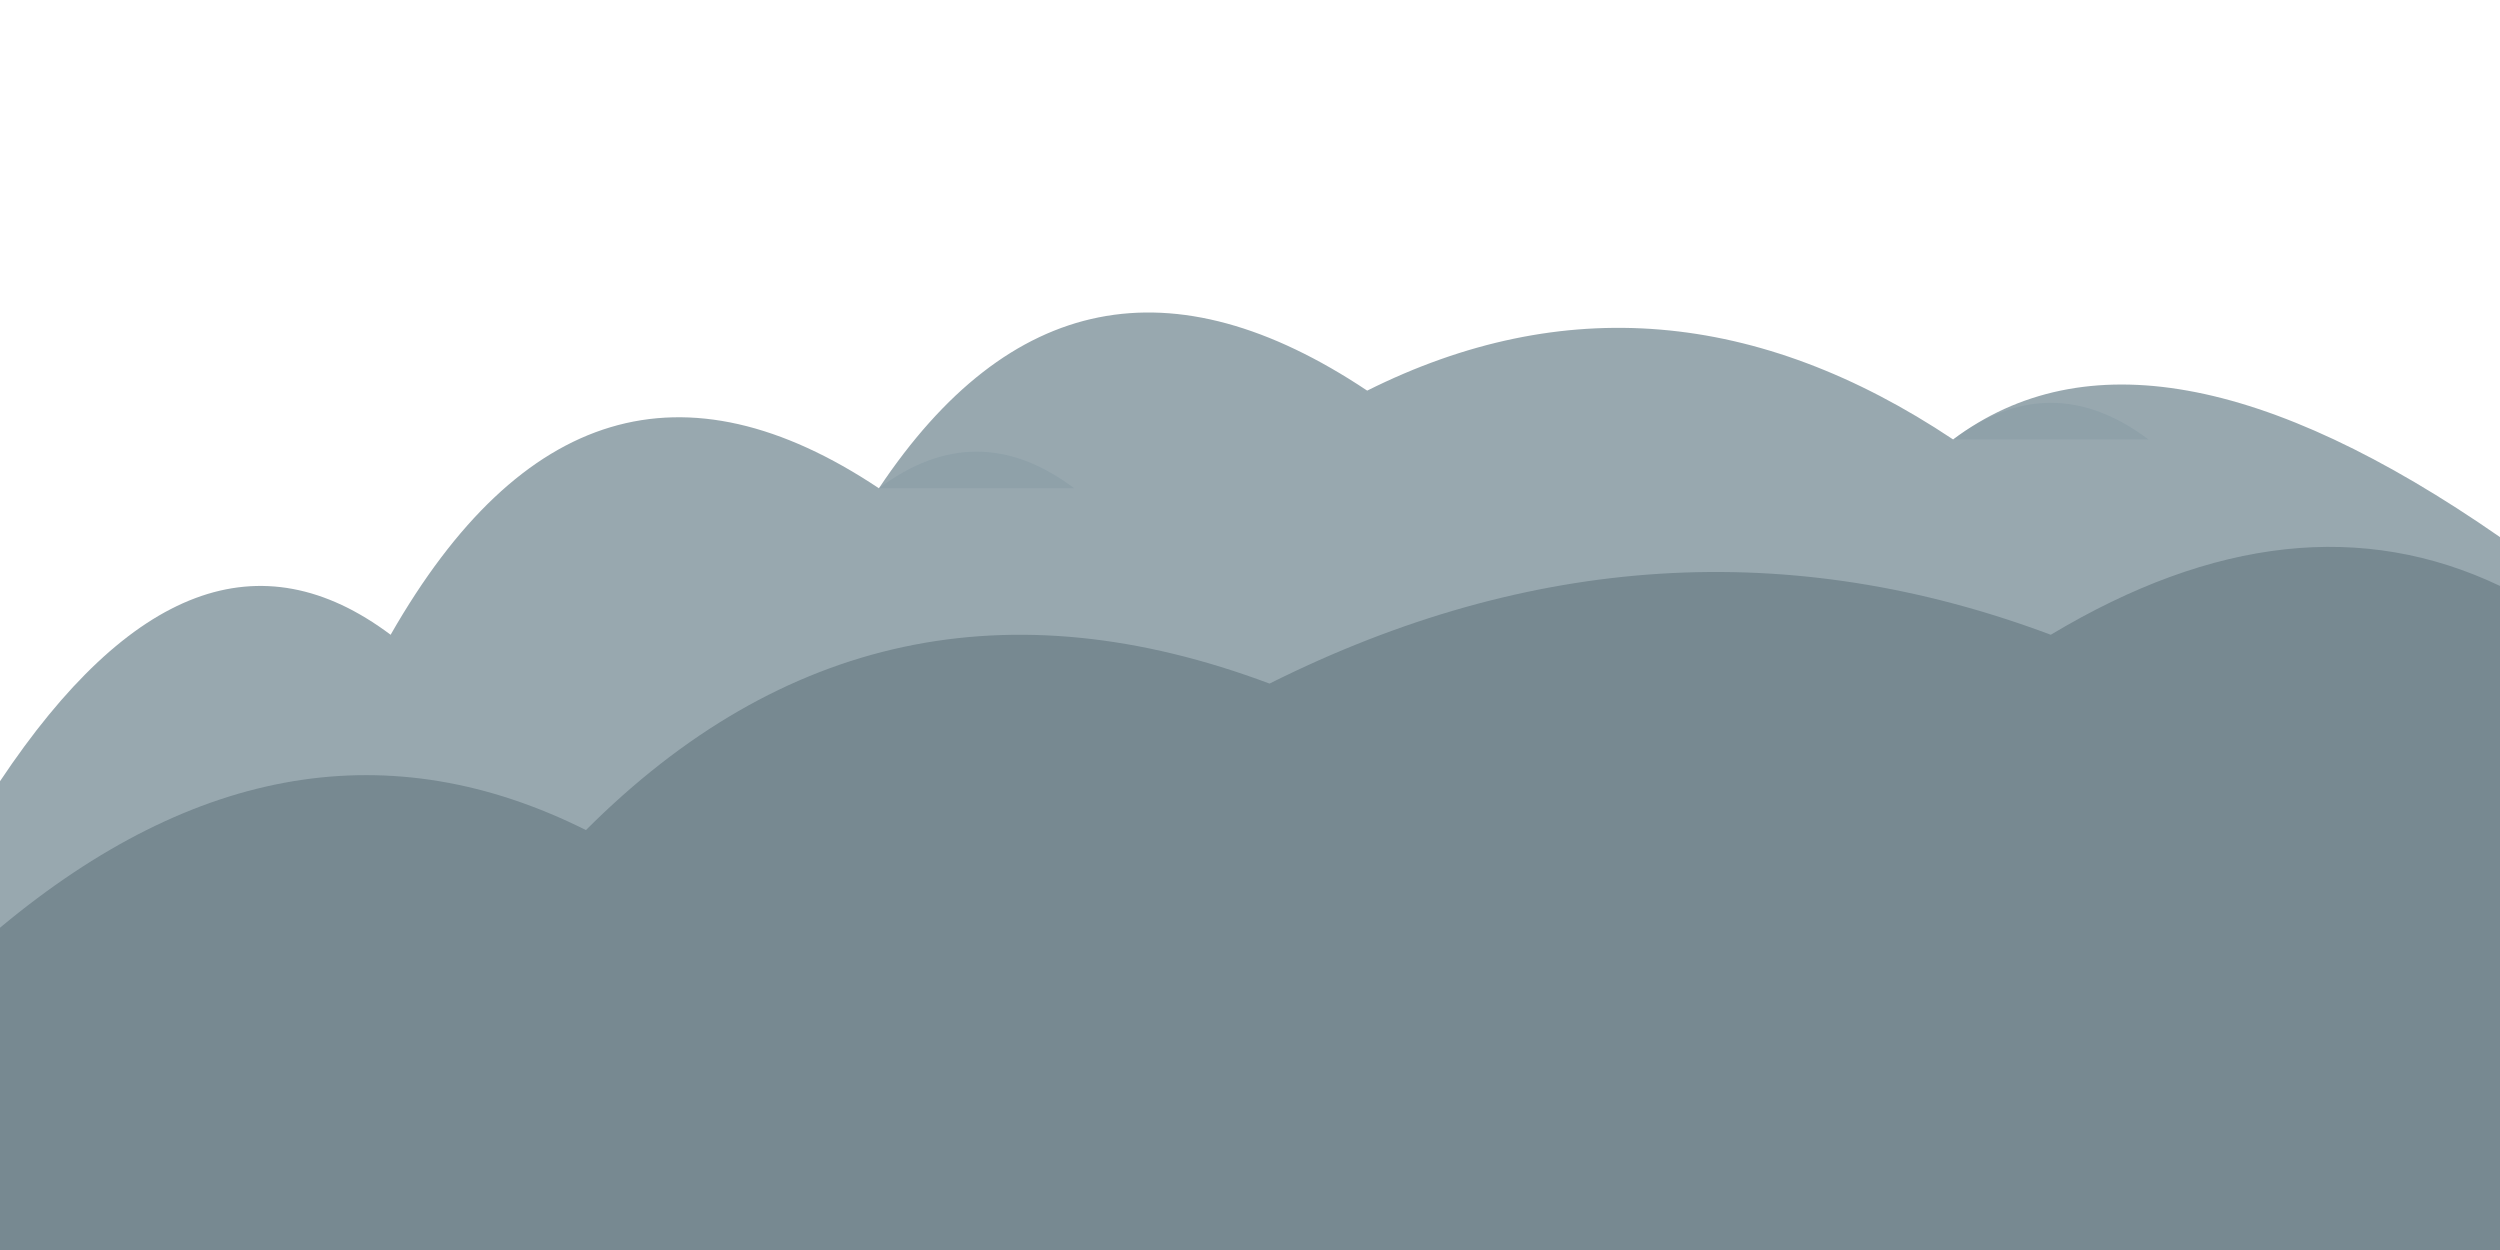
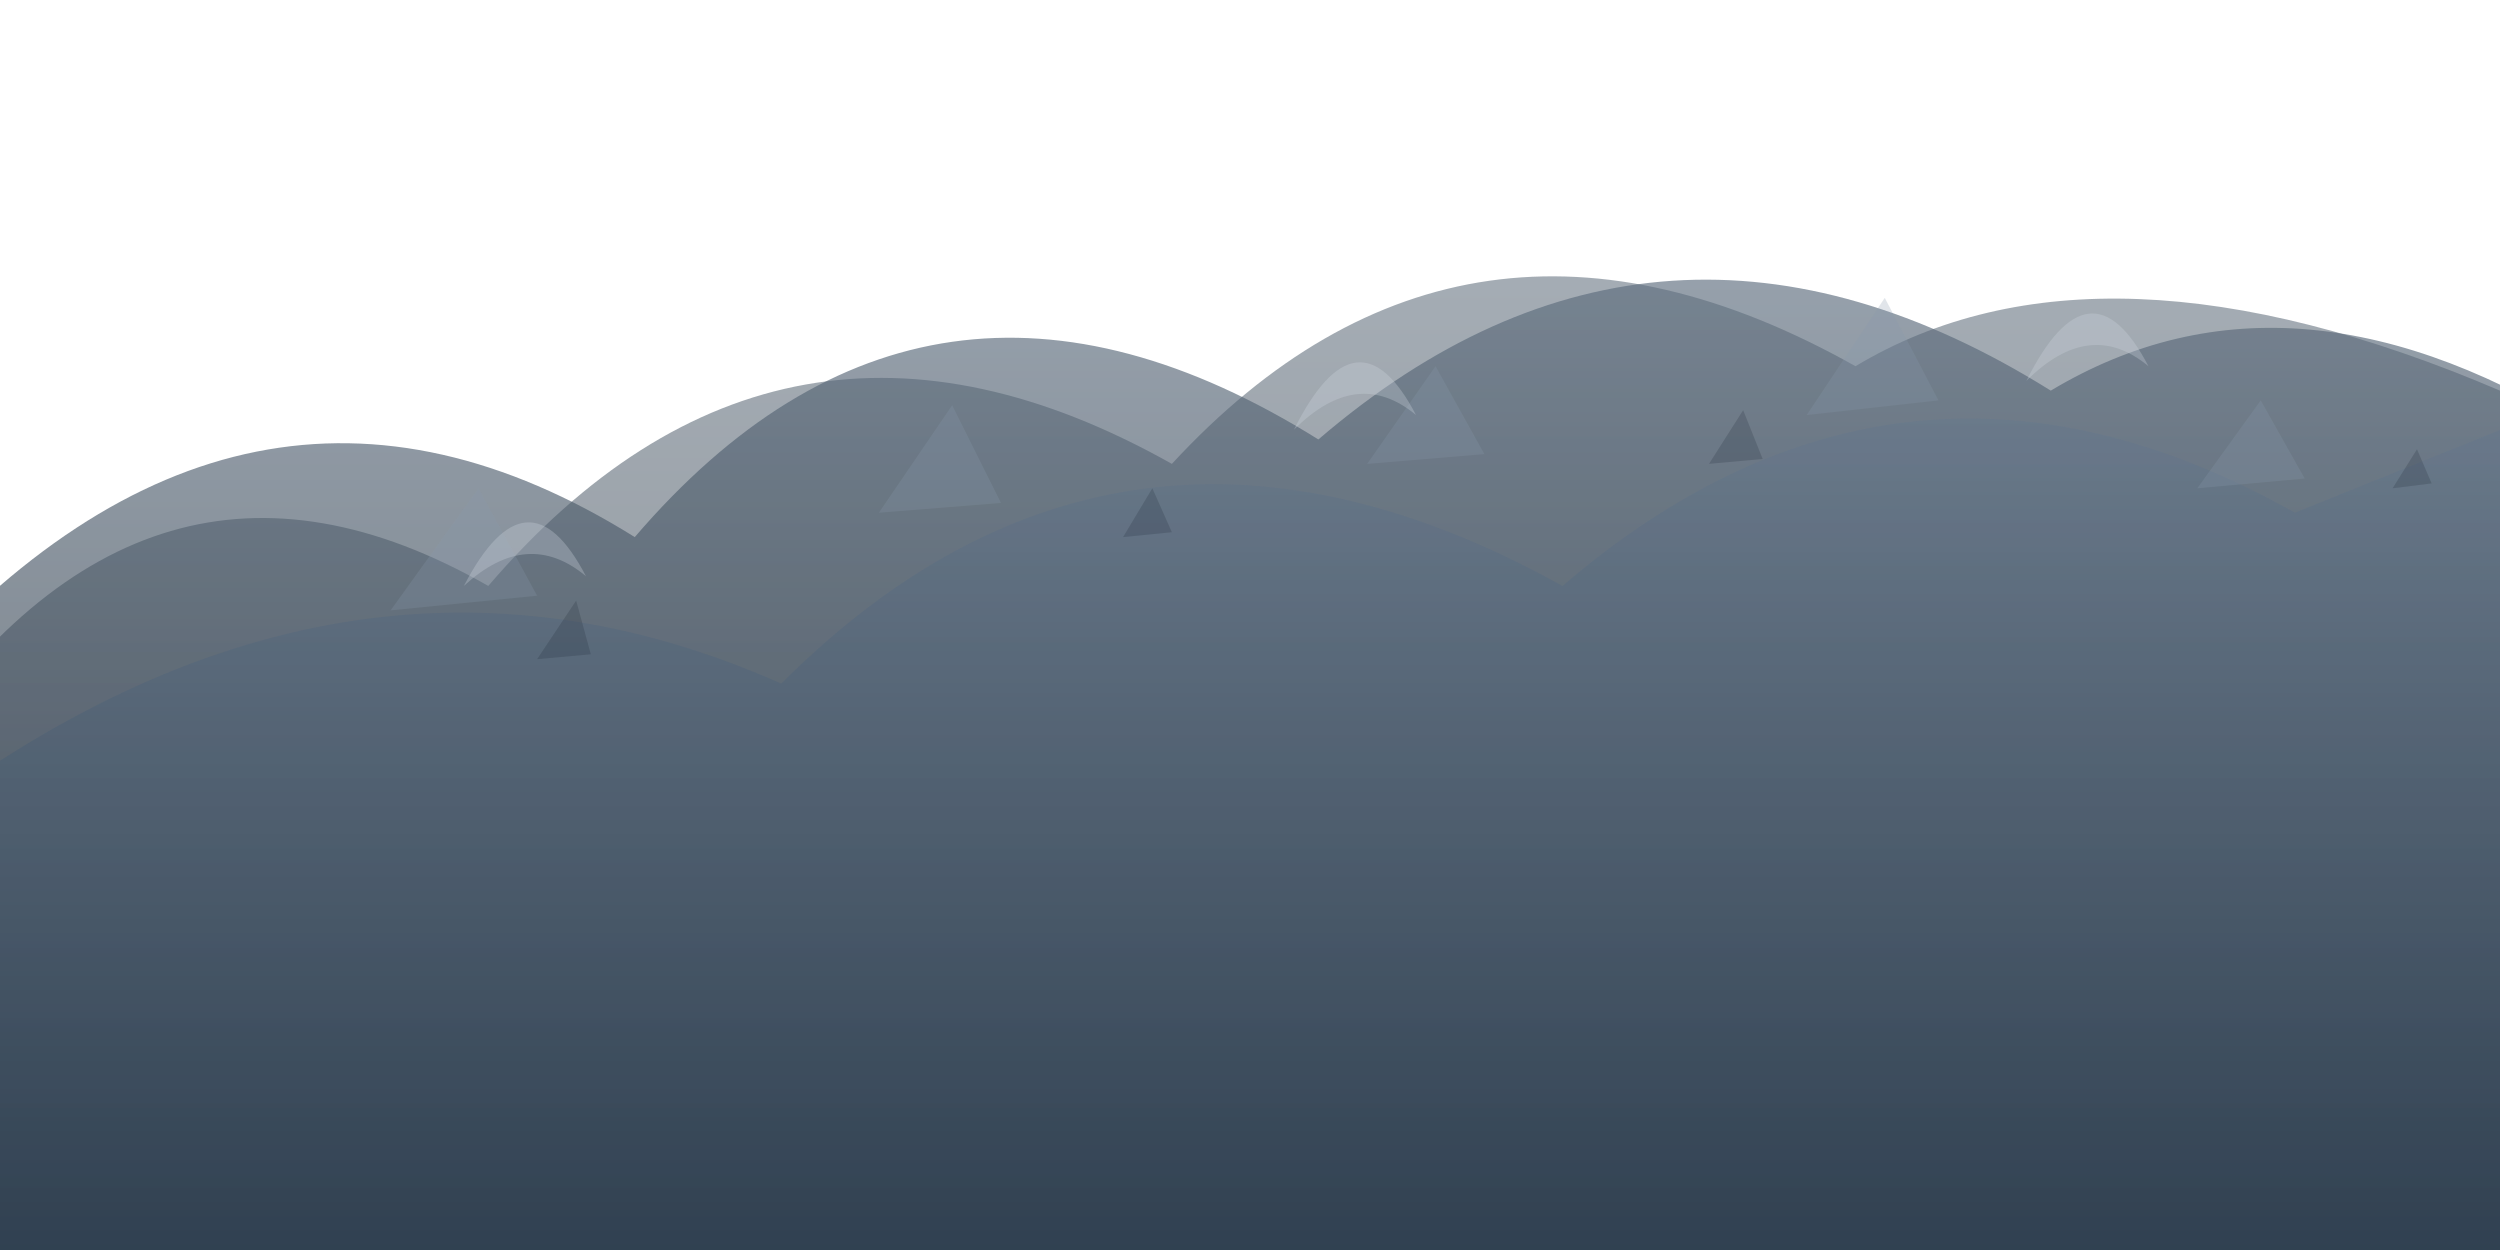
<svg xmlns="http://www.w3.org/2000/svg" width="512" height="256" viewBox="0 0 512 256">
-   <path d="M0,256 L0,160 Q40,100 80,130 Q120,60 180,100 Q220,40 280,80 Q340,50 400,90 Q440,60 512,110 L512,256 Z" fill="#546E7A" opacity="0.6" />
-   <path d="M0,256 L0,190 Q60,140 120,170 Q180,110 260,140 Q340,100 420,130 Q470,100 512,120 L512,256 Z" fill="#455A64" opacity="0.4" />
-   <path d="M180,100 Q200,85 220,100" fill="#78909C" opacity="0.3" />
-   <path d="M400,90 Q420,75 440,90" fill="#78909C" opacity="0.3" />
+   <defs>
+     <linearGradient id="mr1" x1="0" y1="0" x2="0" y2="1">
+       <stop offset="0%" stop-color="#6B7B8D" />
+       <stop offset="100%" stop-color="#2C3E50" />
+     </linearGradient>
+     <linearGradient id="mr2" x1="0" y1="0" x2="0" y2="1">
+       <stop offset="0%" stop-color="#5D6D7E" />
+       <stop offset="100%" stop-color="#1B2631" />
+     </linearGradient>
+     <linearGradient id="mr3" x1="0" y1="0" x2="0" y2="1">
+       <stop offset="0%" stop-color="#4A5A6A" />
+       <stop offset="100%" stop-color="#111D28" />
+     </linearGradient>
+   </defs>
+   <path d="M-20,256 L-20,155 Q30,80 100,120 Q160,50 240,95 Q300,30 380,75 Q430,45 512,80 L532,256 Z" fill="url(#mr3)" opacity="0.5" />
+   <path d="M-20,256 L-20,140 Q50,60 130,110 Q190,40 270,90 Q340,30 420,80 Q470,50 532,90 L532,256 Z" fill="url(#mr2)" opacity="0.65" />
+   <path d="M-20,256 L-20,170 Q70,100 160,140 Q230,70 320,120 Q390,60 470,105 L532,80 L532,256 Z" fill="url(#mr1)" opacity="0.8" />
+   <g fill="#8899AA" opacity="0.25">
+     <path d="M80,125 l18,-25 l12,22Z" />
+     <path d="M180,105 l15,-22 l10,20Z" />
+     <path d="M280,95 l14,-20 l10,18Z" />
+     <path d="M370,85 l16,-24 l11,21Z" />
+     <path d="M450,100 l13,-18 l9,16Z" />
+   </g>
+   <g fill="#1A2530" opacity="0.2">
+     <path d="M110,135 l8,-12 l3,11Z" />
+     <path d="M230,110 l6,-10 l4,9Z" />
+     <path d="M350,95 l7,-11 l4,10Z" />
+     <path d="M490,100 l5,-8 l3,7Z" />
+   </g>
+   <g fill="#D0D8E0" opacity="0.3">
+     <path d="M95,120 Q108,95 120,118 Q108,108 95,120Z" />
+     <path d="M265,88 Q278,62 290,85 Q278,75 265,88Z" />
+     <path d="M415,78 Q428,52 440,75 Q428,65 415,78Z" />
+   </g>
</svg>
